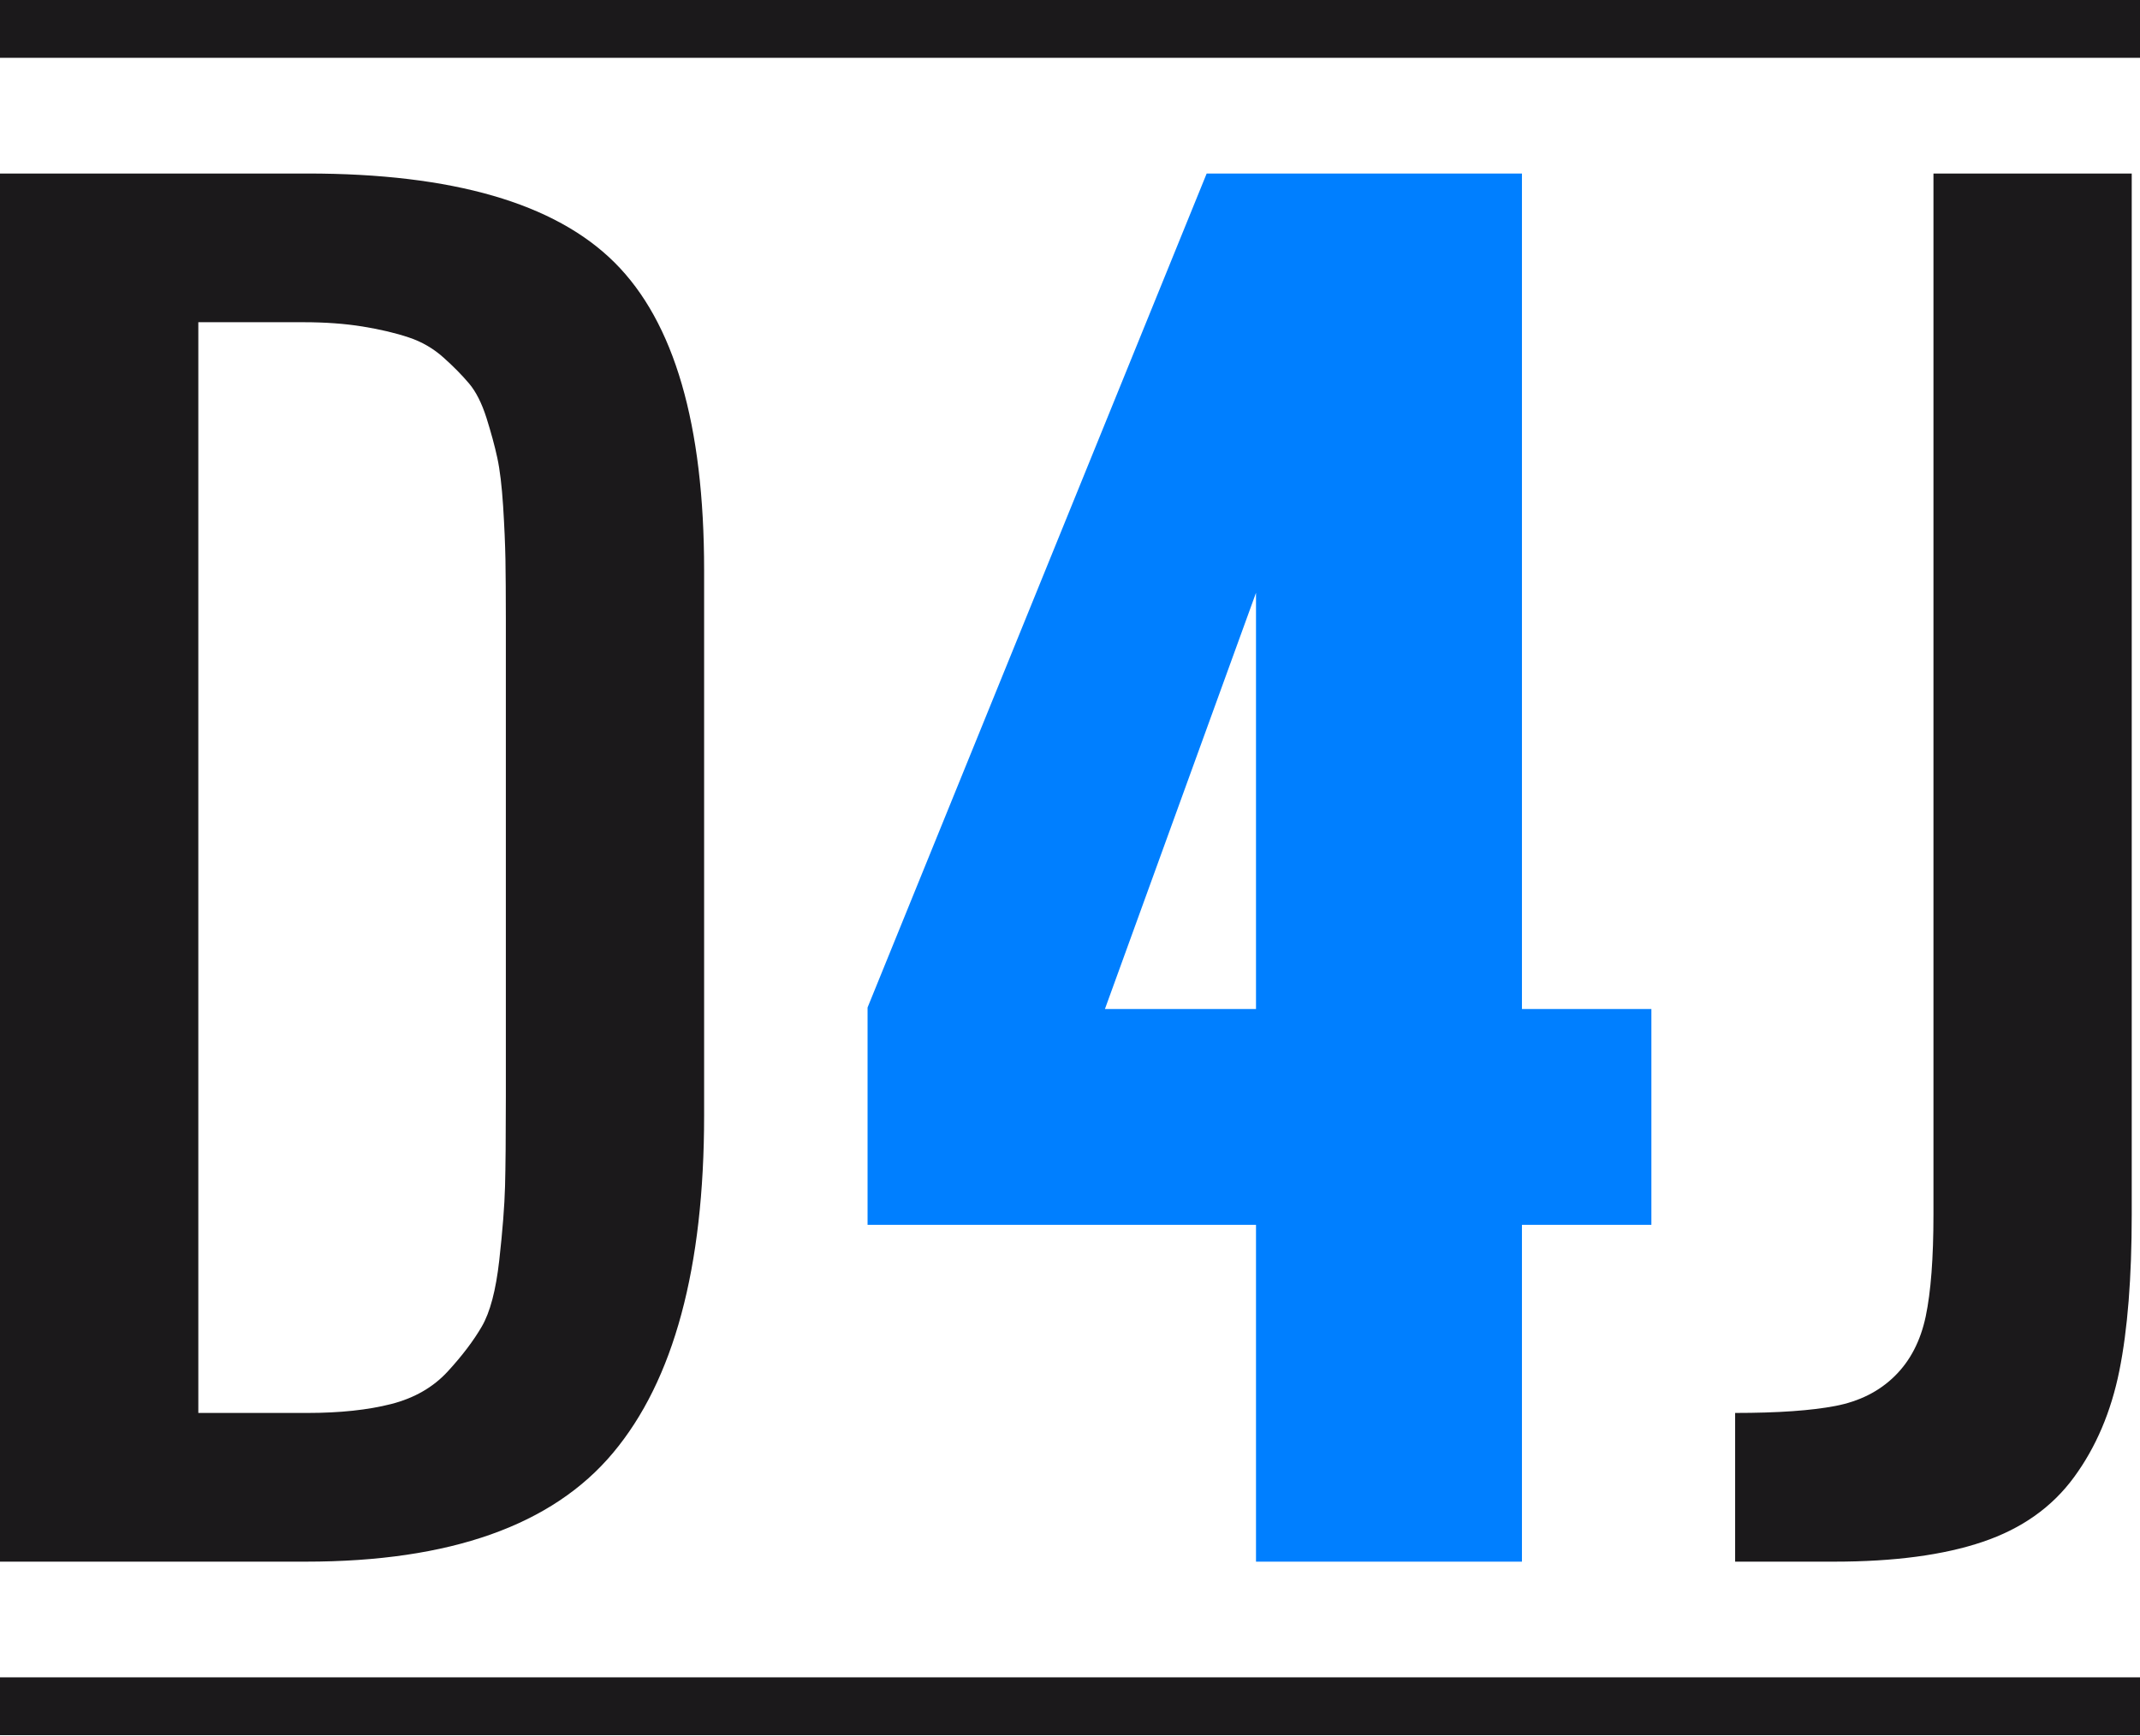
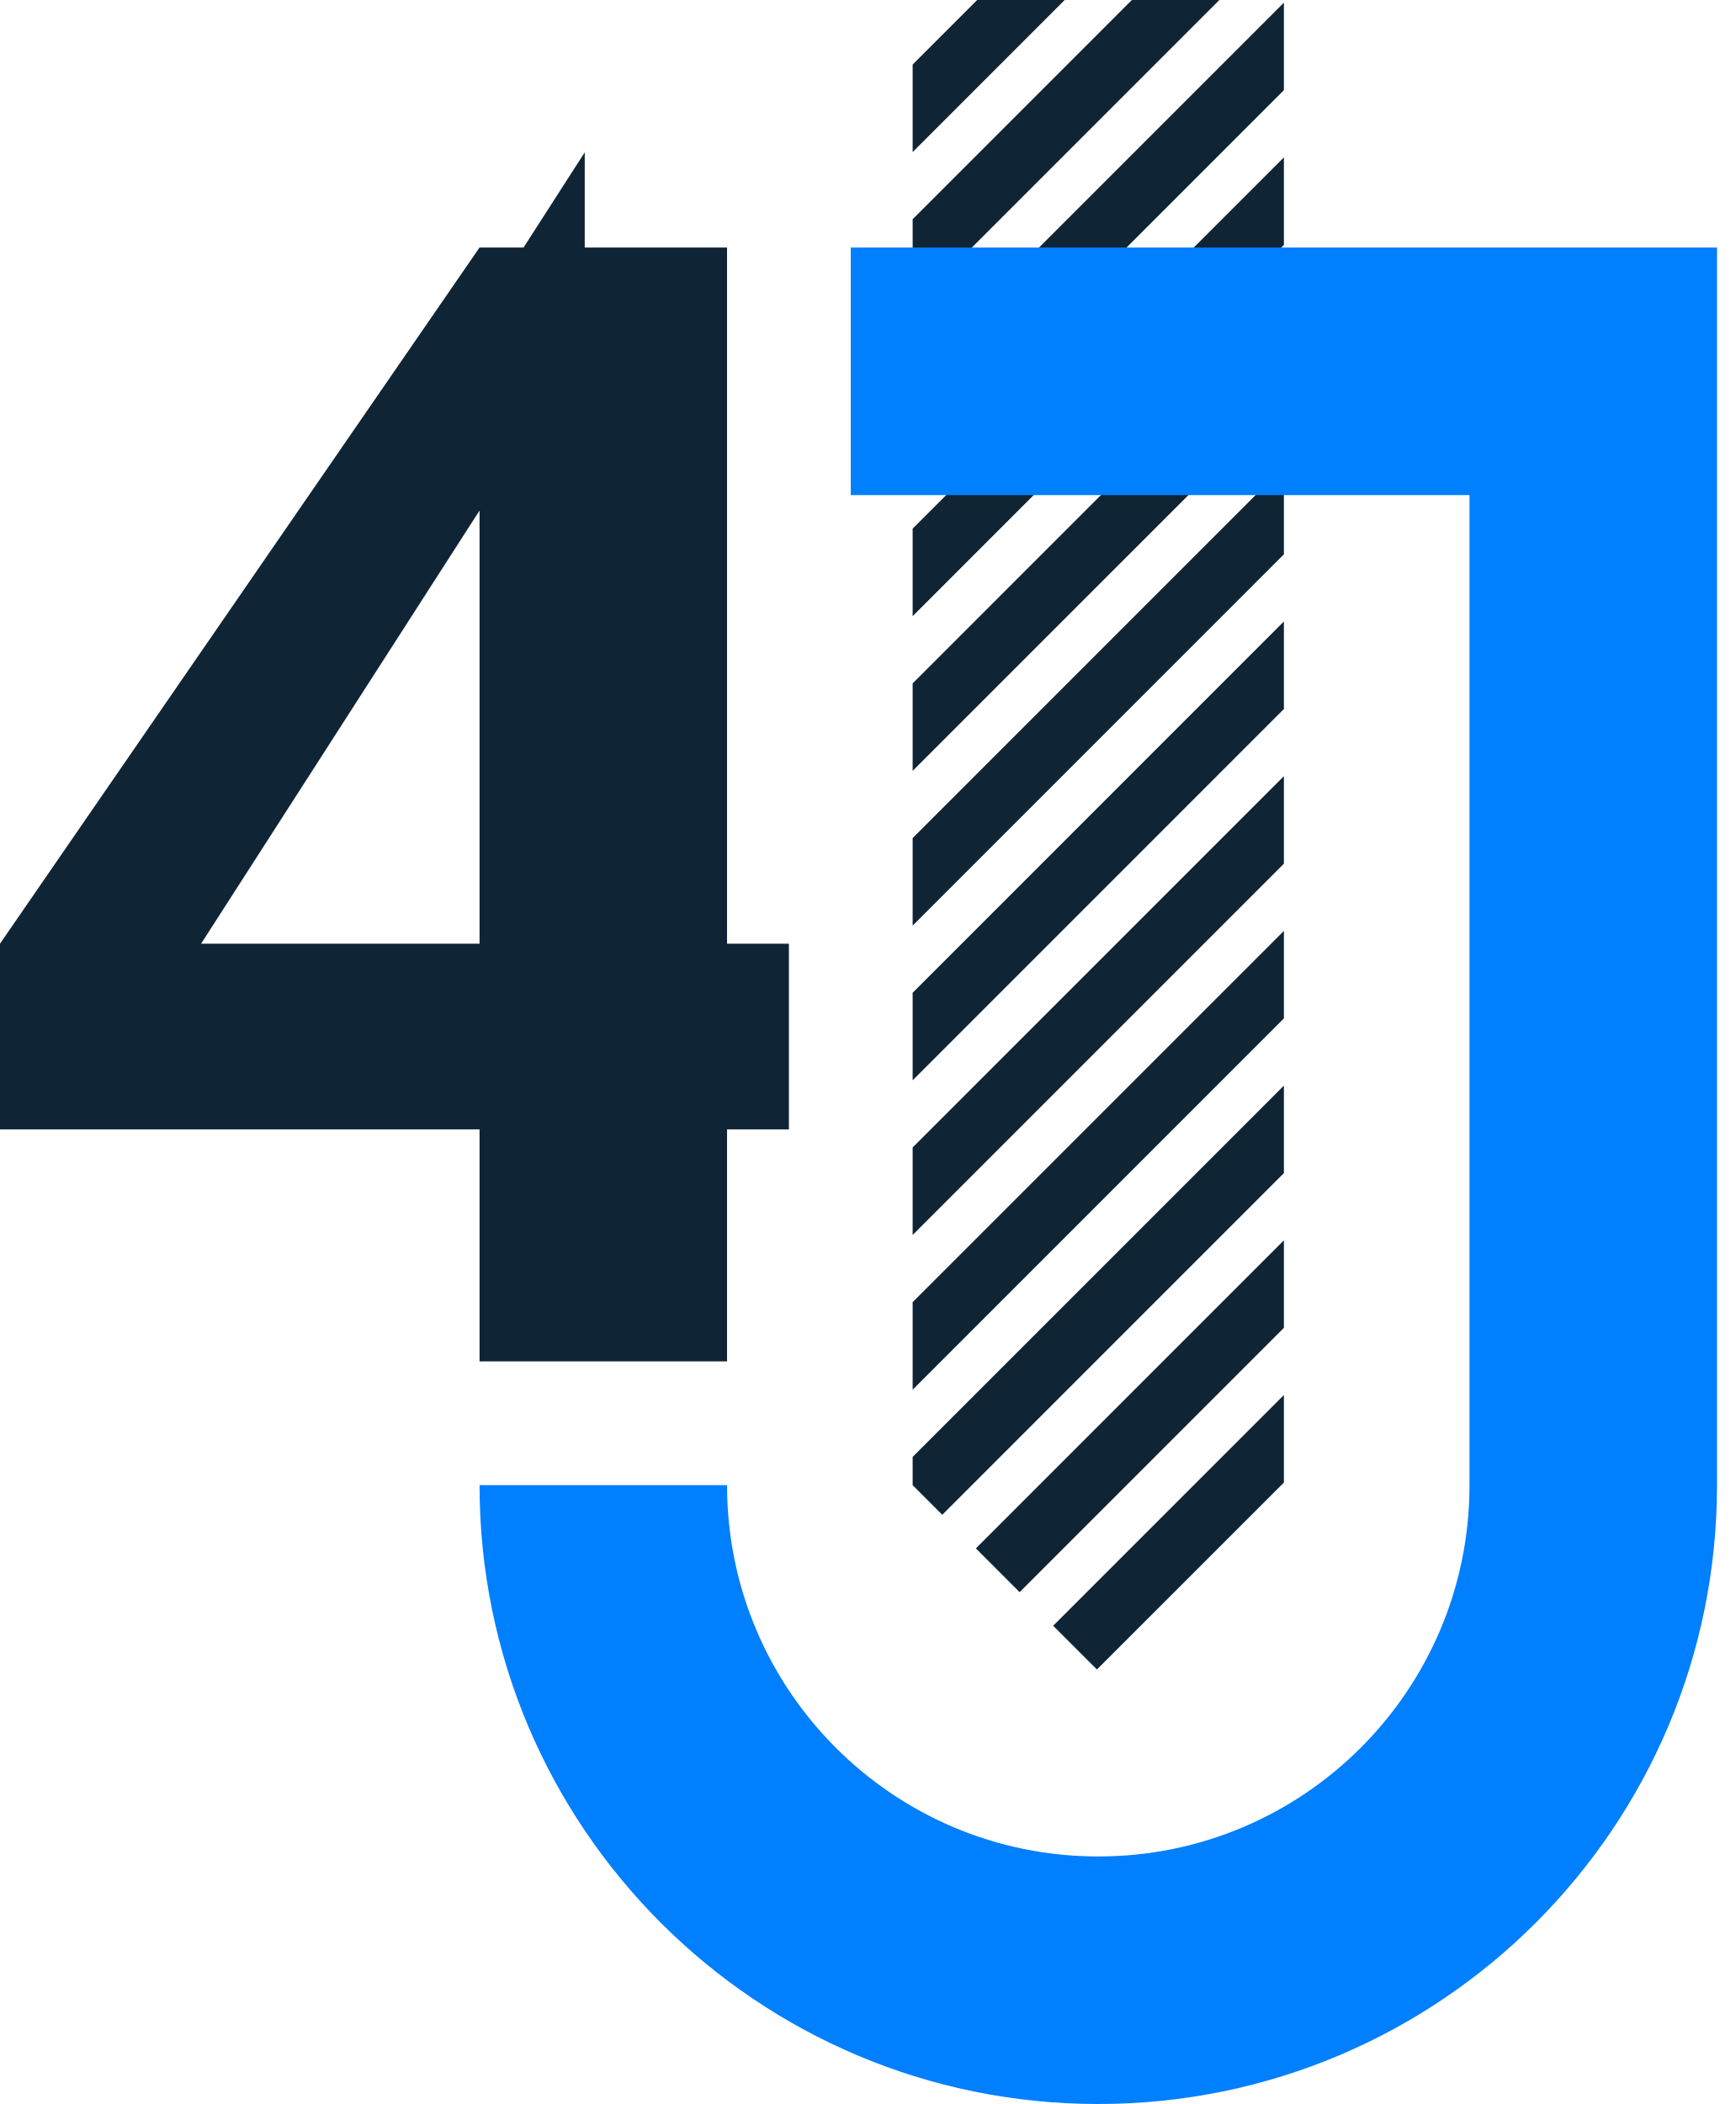
- <svg width="37px" height="30px" viewBox="0 0 37 30" version="1.1">
-   <g id="R1:-Admin" stroke="none" stroke-width="1" fill="none" fill-rule="evenodd">
-     <g id="4.1.1.Admin.Settings" transform="translate(-14, -9)">
-       <g id="left_nav_default">
-         <g id="ic_nav_logo_short" transform="translate(14, 9)">
-           <path d="M0,0 L37,0 L37,1 L0,1 L0,0 Z M0,29 L37,29 L37,30 L0,30 L0,29 Z M4.65405492e-13,27 L4.65405492e-13,3 L5.317,3 C7.826,3 9.596,3.513 10.627,4.54 C11.658,5.567 12.174,7.339 12.174,9.857 L12.174,19.286 C12.174,21.92 11.65,23.864 10.6,25.118 C9.551,26.373 7.781,27 5.29,27 L4.65405492e-13,27 Z M3.429,24.429 L5.317,24.429 C5.879,24.429 6.362,24.377 6.763,24.275 C7.165,24.172 7.491,23.984 7.741,23.712 C7.991,23.44 8.187,23.181 8.33,22.935 C8.473,22.69 8.574,22.308 8.632,21.79 C8.69,21.272 8.723,20.846 8.732,20.511 C8.741,20.176 8.746,19.656 8.746,18.951 L8.746,10.714 C8.746,10.277 8.743,9.929 8.739,9.67 C8.734,9.411 8.721,9.105 8.699,8.752 C8.676,8.4 8.643,8.121 8.598,7.915 C8.554,7.71 8.491,7.48 8.411,7.225 C8.33,6.971 8.23,6.772 8.109,6.629 C7.989,6.487 7.842,6.337 7.667,6.181 C7.493,6.025 7.292,5.908 7.065,5.833 C6.837,5.757 6.571,5.694 6.268,5.645 C5.964,5.596 5.625,5.571 5.25,5.571 L3.429,5.571 L3.429,24.429 Z M30,27 L30,24.429 C30.741,24.429 31.319,24.388 31.734,24.308 C32.15,24.228 32.491,24.056 32.759,23.792 C33.027,23.529 33.205,23.185 33.295,22.761 C33.384,22.337 33.429,21.75 33.429,21 L33.429,3 L36.857,3 L36.857,21 C36.857,22.089 36.786,22.989 36.643,23.699 C36.5,24.408 36.239,25.022 35.859,25.54 C35.48,26.058 34.953,26.431 34.279,26.658 C33.605,26.886 32.75,27 31.714,27 L30,27 Z" id="Combined-Shape" fill="#1B191B" />
-           <path d="M19.104,17.445 L21.716,17.445 L21.716,10.249 L19.104,17.445 Z M15,21.177 L15,17.419 L20.863,3 L26.314,3 L26.314,17.445 L28.552,17.445 L28.552,21.177 L26.314,21.177 L26.314,27 L21.716,27 L21.716,21.177 L15,21.177 Z" id="Drill4J-Copy" fill="#007FFF" />
+ <svg xmlns="http://www.w3.org/2000/svg" width="33px" height="40px" viewBox="0 0 33 40" version="1.1">
+   <g id="Demo" stroke="none" stroke-width="1" fill="none" fill-rule="evenodd">
+     <g id="1.0.1.Side.Nav.New" transform="translate(-20, -19)">
+       <g id="Group">
+         <g id="logo_v.1.2" transform="translate(20, 19)">
+           <path d="M18.58,4.97379915e-13 L20.244,4.97379915e-13 L17.353,2.891 L17.353,1.227 L18.58,4.96935826e-13 Z M21.521,4.97379915e-13 L23.185,4.97379915e-13 L17.353,5.832 L17.353,4.168 L21.521,4.97379915e-13 Z M24.412,0.05 L24.412,1.714 L17.353,8.773 L17.353,7.109 L24.412,0.05 Z M24.412,2.992 L24.412,4.655 L17.353,11.714 L17.353,10.05 L24.412,2.992 Z M24.412,5.933 L24.412,7.597 L17.353,14.655 L17.353,12.992 L24.412,5.933 Z M24.412,8.874 L24.412,10.538 L17.353,17.597 L17.353,15.933 L24.412,8.874 Z M24.412,11.815 L24.412,13.479 L17.353,20.538 L17.353,18.874 L24.412,11.815 Z M24.412,14.756 L24.412,16.42 L17.353,23.479 L17.353,21.815 L24.412,14.756 Z M24.412,17.698 L24.412,19.361 L17.353,26.42 L17.353,24.756 L24.412,17.698 Z M24.412,20.639 L24.412,22.302 L17.916,28.798 L17.353,28.235 L17.353,27.698 L24.412,20.639 Z M24.412,23.58 L24.412,25.244 L19.387,30.269 L18.555,29.437 L24.412,23.58 Z M24.412,26.521 L24.412,28.185 L20.857,31.739 L20.025,30.908 L24.412,26.521 Z" id="Combined-Shape" fill="#0F2434" />
+           <path d="M32.647,28.235 C32.647,34.733 27.38,40 20.882,40 C14.385,40 9.118,34.733 9.118,28.235 L13.824,28.235 C13.824,32.134 16.984,35.294 20.882,35.294 C24.781,35.294 27.941,32.134 27.941,28.235 L27.941,9.412 L16.176,9.412 L16.176,4.706 L32.647,4.706 L32.647,9.412 L32.647,28.235 Z" id="Combined-Shape-Copy-14" fill="#007FFF" />
+           <path d="M14,20.471 L14,18.941 L12.824,18.941 L12.824,5.706 L9.643,5.706 L1,18.252 L1,20.471 L10.118,20.471 L10.118,24.882 L12.824,24.882 L12.824,20.471 L14,20.471 Z M10.118,18.941 L1.992,18.941 L10.118,6.301 L10.118,18.941 Z" id="4-copy-13" stroke="#0F2434" stroke-width="2" fill="#0F2434" fill-rule="nonzero" />
        </g>
      </g>
    </g>
  </g>
</svg>
